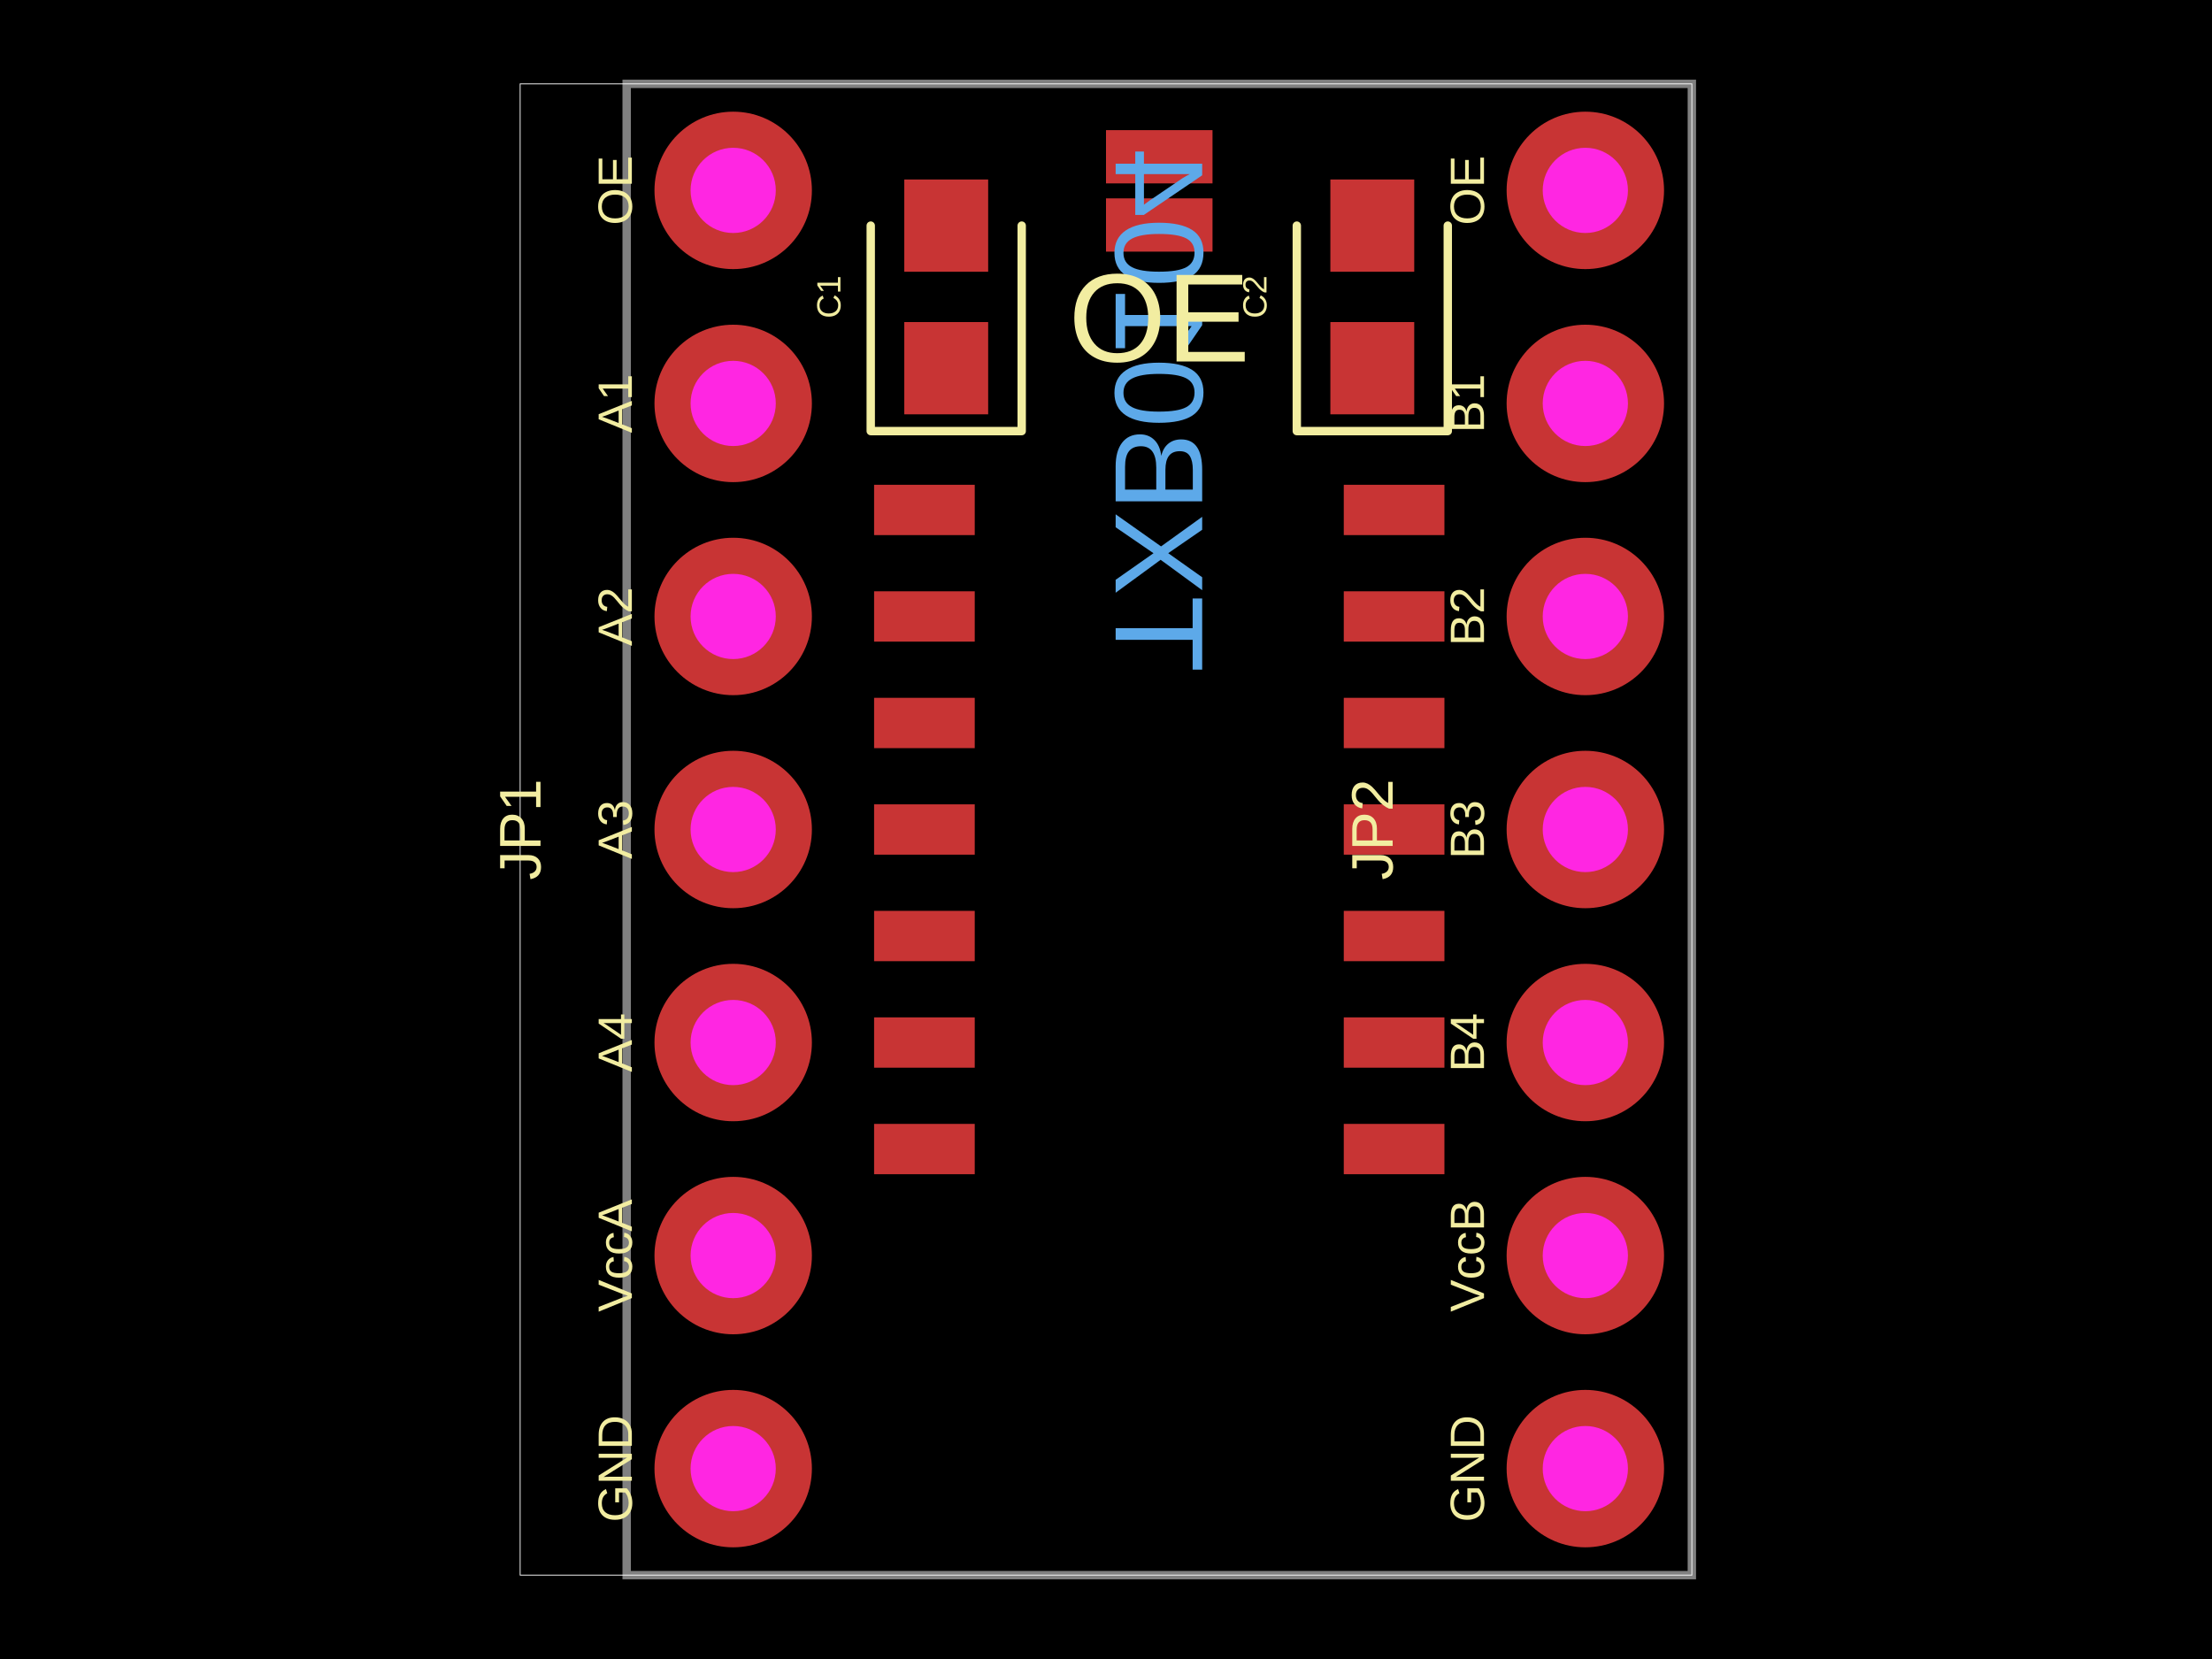
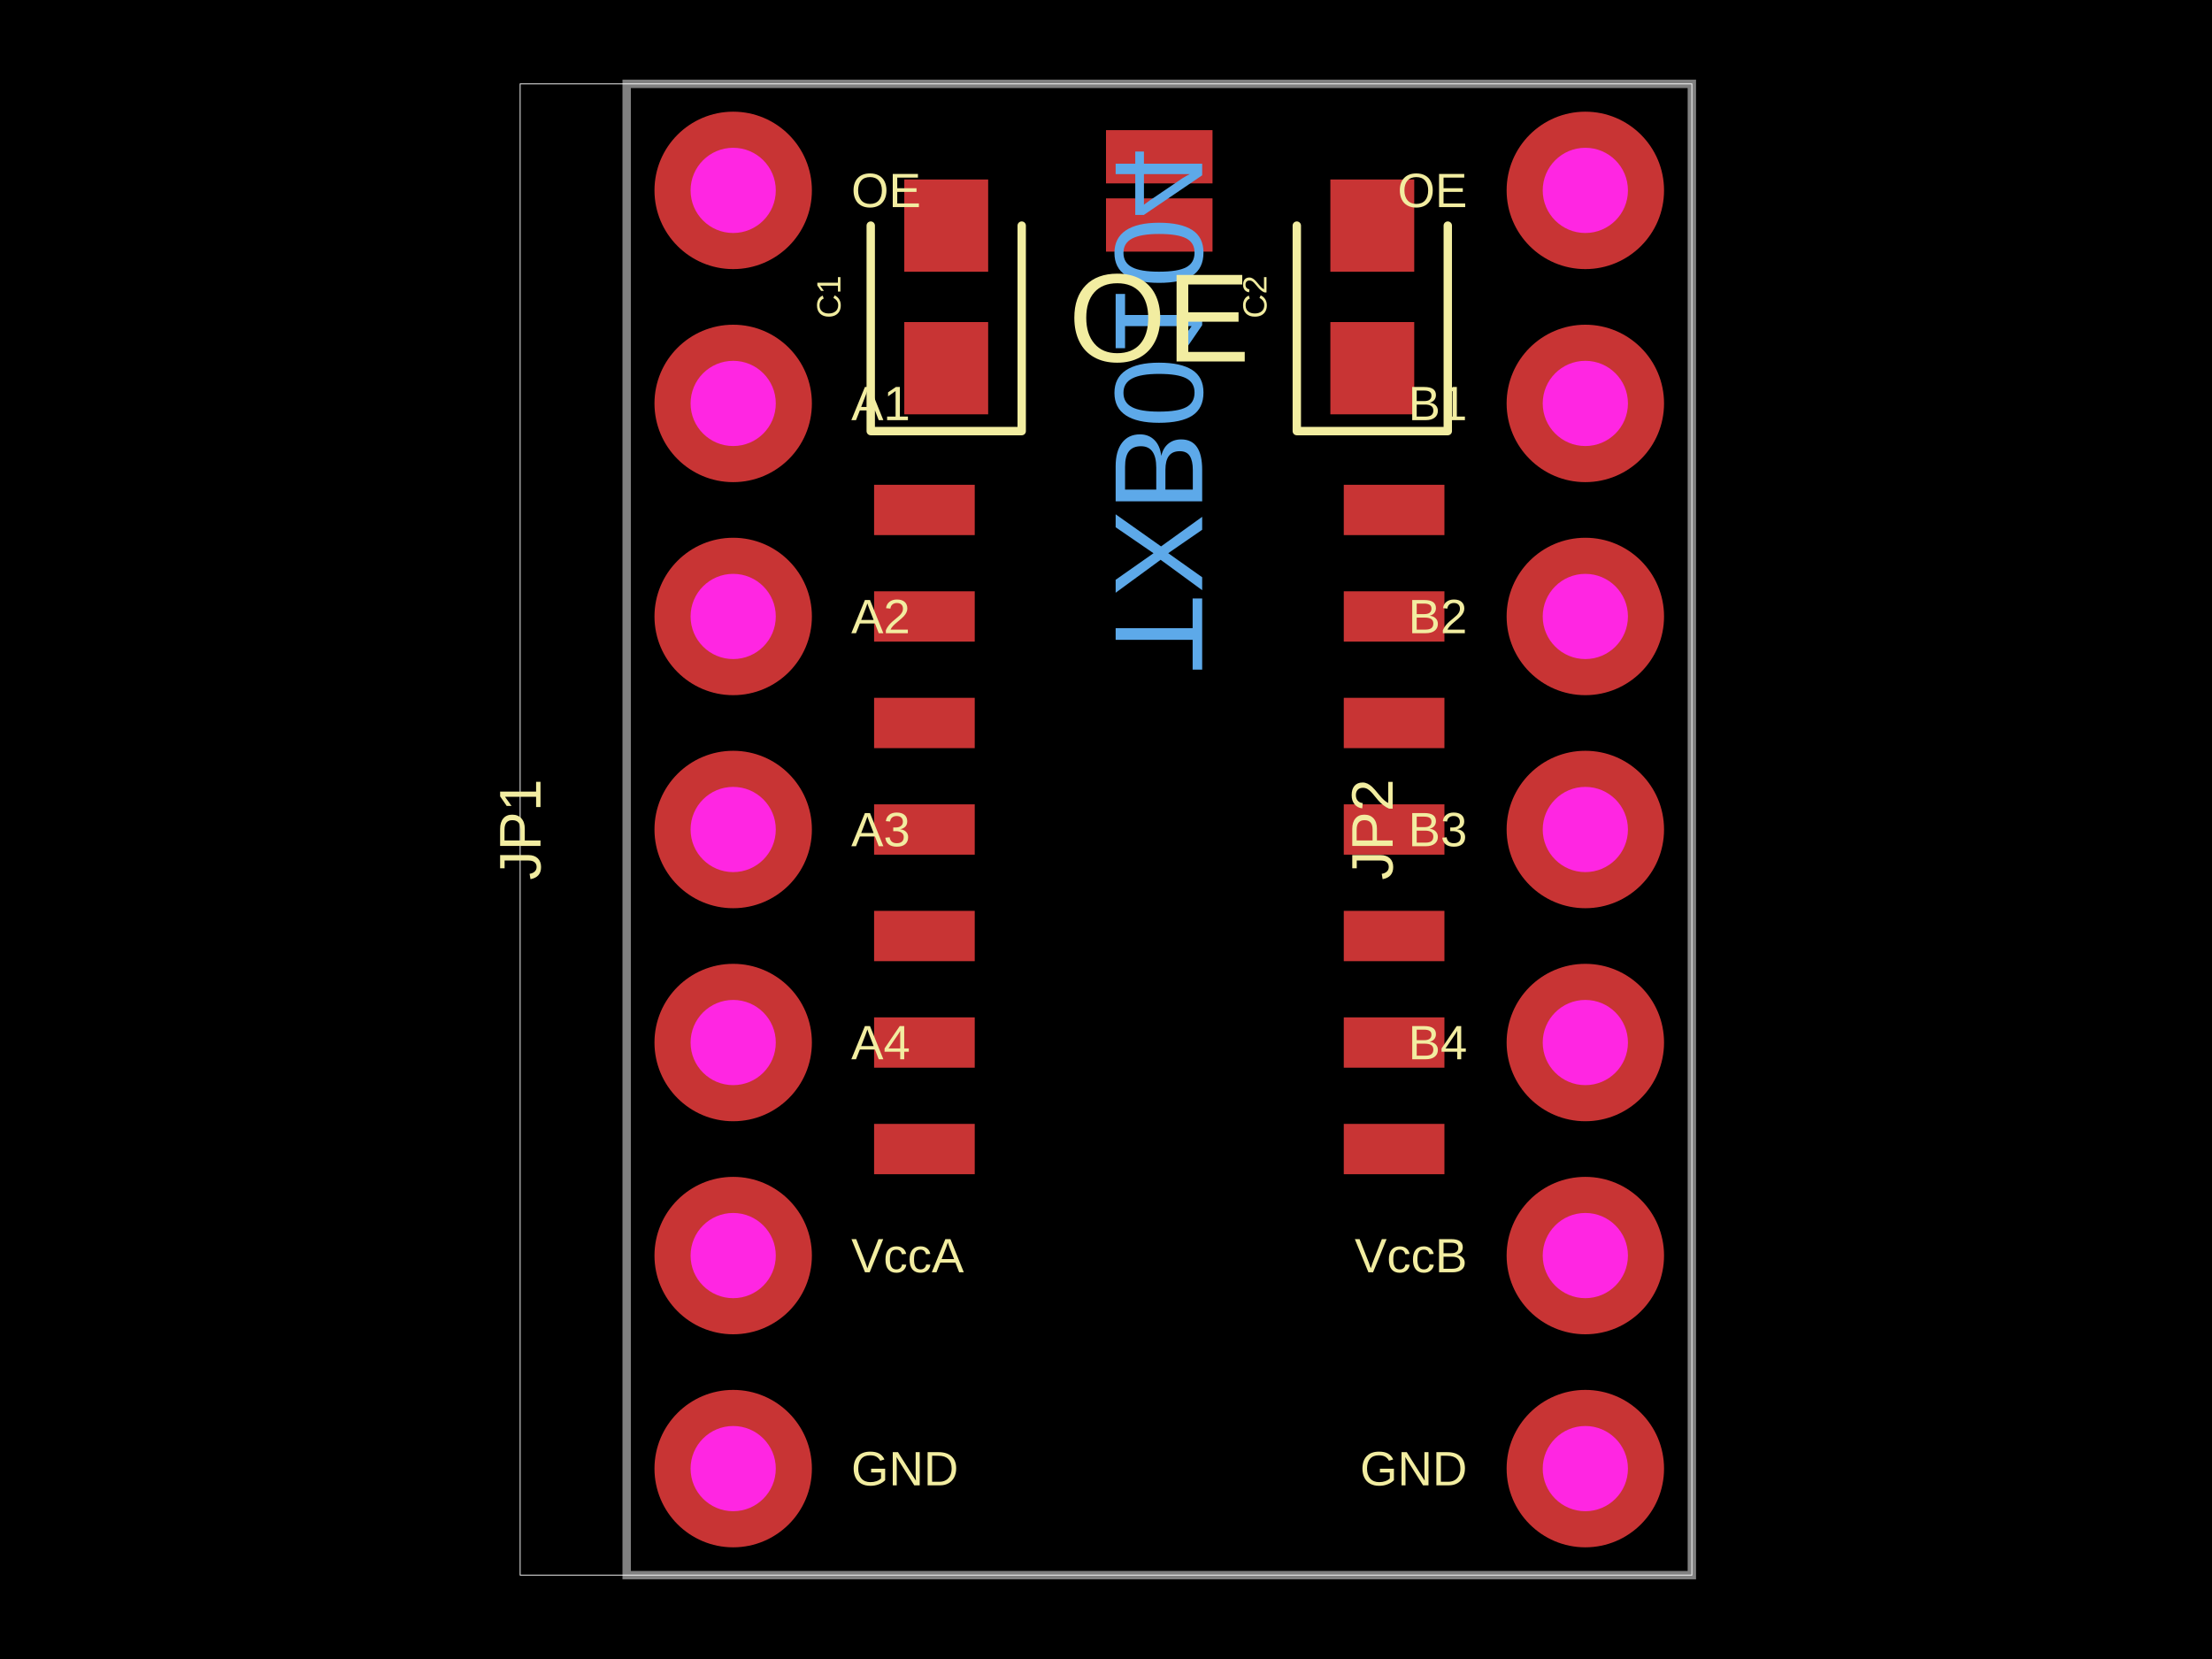
<svg xmlns="http://www.w3.org/2000/svg" width="800" height="600" data-software-used-string="@tscircuit/core@0.0.579">
  <style />
  <rect class="boundary" x="0" y="0" fill="#000" width="800" height="600" />
  <rect class="pcb-boundary" fill="none" stroke="#fff" stroke-width="0.3" x="188.119" y="30.334" width="423.761" height="539.333" />
  <path class="pcb-board" d="M 226.643 569.666 L 611.881 569.666 L 611.881 30.334 L 226.643 30.334 Z" fill="none" stroke="rgba(255, 255, 255, 0.5)" stroke-width="3.033" />
  <rect class="pcb-pad" fill="rgb(200, 52, 52)" x="316.127" y="175.329" width="36.4" height="18.2" data-layer="top" />
  <rect class="pcb-pad" fill="rgb(200, 52, 52)" x="316.127" y="213.852" width="36.4" height="18.2" data-layer="top" />
  <rect class="pcb-pad" fill="rgb(200, 52, 52)" x="316.127" y="252.376" width="36.4" height="18.2" data-layer="top" />
  <rect class="pcb-pad" fill="rgb(200, 52, 52)" x="316.127" y="290.9" width="36.4" height="18.2" data-layer="top" />
  <rect class="pcb-pad" fill="rgb(200, 52, 52)" x="316.127" y="329.424" width="36.4" height="18.2" data-layer="top" />
  <rect class="pcb-pad" fill="rgb(200, 52, 52)" x="316.127" y="367.947" width="36.4" height="18.2" data-layer="top" />
  <rect class="pcb-pad" fill="rgb(200, 52, 52)" x="316.127" y="406.471" width="36.4" height="18.2" data-layer="top" />
  <rect class="pcb-pad" fill="rgb(200, 52, 52)" x="485.996" y="406.471" width="36.4" height="18.2" data-layer="top" />
  <rect class="pcb-pad" fill="rgb(200, 52, 52)" x="485.996" y="367.947" width="36.4" height="18.2" data-layer="top" />
  <rect class="pcb-pad" fill="rgb(200, 52, 52)" x="485.996" y="329.424" width="36.4" height="18.2" data-layer="top" />
  <rect class="pcb-pad" fill="rgb(200, 52, 52)" x="485.996" y="290.9" width="36.4" height="18.2" data-layer="top" />
  <rect class="pcb-pad" fill="rgb(200, 52, 52)" x="485.996" y="252.376" width="36.4" height="18.2" data-layer="top" />
  <rect class="pcb-pad" fill="rgb(200, 52, 52)" x="485.996" y="213.852" width="36.4" height="18.2" data-layer="top" />
  <rect class="pcb-pad" fill="rgb(200, 52, 52)" x="485.996" y="175.329" width="36.4" height="18.2" data-layer="top" />
  <rect class="pcb-pad" fill="rgb(200, 52, 52)" x="400" y="47.066" width="38.524" height="19.262" data-layer="top" />
  <rect class="pcb-pad" fill="rgb(200, 52, 52)" x="400" y="71.745" width="38.524" height="19.262" data-layer="top" />
  <rect class="pcb-pad" fill="rgb(200, 52, 52)" x="327.048" y="116.481" width="30.334" height="33.367" data-layer="top" />
  <rect class="pcb-pad" fill="rgb(200, 52, 52)" x="327.048" y="64.914" width="30.334" height="33.367" data-layer="top" />
  <rect class="pcb-pad" fill="rgb(200, 52, 52)" x="481.143" y="116.481" width="30.334" height="33.367" data-layer="top" />
  <rect class="pcb-pad" fill="rgb(200, 52, 52)" x="481.143" y="64.914" width="30.334" height="33.367" data-layer="top" />
  <path class="pcb-silkscreen pcb-silkscreen-top" d="M 314.914 81.598 L 314.914 155.915 L 369.515 155.915 L 369.515 81.598" fill="none" stroke="#f2eda1" stroke-width="3.033" stroke-linecap="round" stroke-linejoin="round" data-pcb-component-id="pcb_component_4" data-pcb-silkscreen-path-id="pcb_silkscreen_path_0" />
  <path class="pcb-silkscreen pcb-silkscreen-top" d="M 469.009 81.598 L 469.009 155.915 L 523.61 155.915 L 523.61 81.598" fill="none" stroke="#f2eda1" stroke-width="3.033" stroke-linecap="round" stroke-linejoin="round" data-pcb-component-id="pcb_component_5" data-pcb-silkscreen-path-id="pcb_silkscreen_path_1" />
  <text x="0" y="0" dx="0" dy="0" fill="#5da9e9" font-family="Arial, sans-serif" font-size="45.501" text-anchor="middle" dominant-baseline="central" transform="matrix(-6.123233995736766e-17,-1,-1,6.123233995736766e-17,419.2619,148.3316)" class="pcb-silkscreen-text pcb-silkscreen-bottom" data-pcb-silkscreen-text-id="null" stroke="none">TXB0104</text>
  <text x="0" y="0" dx="0" dy="0" fill="#f2eda1" font-family="Arial, sans-serif" font-size="45.501" text-anchor="middle" dominant-baseline="central" transform="matrix(1,0,0,1,419.2619,114.9646)" class="pcb-silkscreen-text pcb-silkscreen-top" data-pcb-silkscreen-text-id="null" stroke="none">OE</text>
-   <text x="0" y="0" dx="0" dy="0" fill="#f2eda1" font-family="Arial, sans-serif" font-size="17.453" text-anchor="middle" dominant-baseline="central" transform="matrix(-1.8369701987210297e-16,-1,1,-1.8369701987210297e-16,222.4669,531.1426)" class="pcb-silkscreen-text pcb-silkscreen-top" data-pcb-silkscreen-text-id="pcb_component_1" stroke="none">GND</text>
-   <text x="0" y="0" dx="0" dy="0" fill="#f2eda1" font-family="Arial, sans-serif" font-size="17.453" text-anchor="middle" dominant-baseline="central" transform="matrix(-1.8369701987210297e-16,-1,1,-1.8369701987210297e-16,222.4669,454.095)" class="pcb-silkscreen-text pcb-silkscreen-top" data-pcb-silkscreen-text-id="pcb_component_1" stroke="none">VccA</text>
-   <text x="0" y="0" dx="0" dy="0" fill="#f2eda1" font-family="Arial, sans-serif" font-size="17.453" text-anchor="middle" dominant-baseline="central" transform="matrix(-1.8369701987210297e-16,-1,1,-1.8369701987210297e-16,222.4669,377.0475)" class="pcb-silkscreen-text pcb-silkscreen-top" data-pcb-silkscreen-text-id="pcb_component_1" stroke="none">A4</text>
-   <text x="0" y="0" dx="0" dy="0" fill="#f2eda1" font-family="Arial, sans-serif" font-size="17.453" text-anchor="middle" dominant-baseline="central" transform="matrix(-1.8369701987210297e-16,-1,1,-1.8369701987210297e-16,222.4669,300)" class="pcb-silkscreen-text pcb-silkscreen-top" data-pcb-silkscreen-text-id="pcb_component_1" stroke="none">A3</text>
-   <text x="0" y="0" dx="0" dy="0" fill="#f2eda1" font-family="Arial, sans-serif" font-size="17.453" text-anchor="middle" dominant-baseline="central" transform="matrix(-1.8369701987210297e-16,-1,1,-1.8369701987210297e-16,222.4669,222.9525)" class="pcb-silkscreen-text pcb-silkscreen-top" data-pcb-silkscreen-text-id="pcb_component_1" stroke="none">A2</text>
-   <text x="0" y="0" dx="0" dy="0" fill="#f2eda1" font-family="Arial, sans-serif" font-size="17.453" text-anchor="middle" dominant-baseline="central" transform="matrix(-1.8369701987210297e-16,-1,1,-1.8369701987210297e-16,222.4669,145.905)" class="pcb-silkscreen-text pcb-silkscreen-top" data-pcb-silkscreen-text-id="pcb_component_1" stroke="none">A1</text>
-   <text x="0" y="0" dx="0" dy="0" fill="#f2eda1" font-family="Arial, sans-serif" font-size="17.453" text-anchor="middle" dominant-baseline="central" transform="matrix(-1.8369701987210297e-16,-1,1,-1.8369701987210297e-16,222.4669,68.85743)" class="pcb-silkscreen-text pcb-silkscreen-top" data-pcb-silkscreen-text-id="pcb_component_1" stroke="none">OE</text>
+   <text x="0" y="0" dx="0" dy="0" fill="#f2eda1" font-family="Arial, sans-serif" font-size="17.453" text-anchor="start" dominant-baseline="central" transform="matrix(1,0,0,1,307.8668,531.1426)" class="pcb-silkscreen-text pcb-silkscreen-top" data-pcb-silkscreen-text-id="pcb_component_1" stroke="none">GND</text>
+   <text x="0" y="0" dx="0" dy="0" fill="#f2eda1" font-family="Arial, sans-serif" font-size="17.453" text-anchor="start" dominant-baseline="central" transform="matrix(1,0,0,1,307.8668,454.095)" class="pcb-silkscreen-text pcb-silkscreen-top" data-pcb-silkscreen-text-id="pcb_component_1" stroke="none">VccA</text>
+   <text x="0" y="0" dx="0" dy="0" fill="#f2eda1" font-family="Arial, sans-serif" font-size="17.453" text-anchor="start" dominant-baseline="central" transform="matrix(1,0,0,1,307.8668,377.0475)" class="pcb-silkscreen-text pcb-silkscreen-top" data-pcb-silkscreen-text-id="pcb_component_1" stroke="none">A4</text>
+   <text x="0" y="0" dx="0" dy="0" fill="#f2eda1" font-family="Arial, sans-serif" font-size="17.453" text-anchor="start" dominant-baseline="central" transform="matrix(1,0,0,1,307.8668,300)" class="pcb-silkscreen-text pcb-silkscreen-top" data-pcb-silkscreen-text-id="pcb_component_1" stroke="none">A3</text>
+   <text x="0" y="0" dx="0" dy="0" fill="#f2eda1" font-family="Arial, sans-serif" font-size="17.453" text-anchor="start" dominant-baseline="central" transform="matrix(1,0,0,1,307.8668,222.9525)" class="pcb-silkscreen-text pcb-silkscreen-top" data-pcb-silkscreen-text-id="pcb_component_1" stroke="none">A2</text>
+   <text x="0" y="0" dx="0" dy="0" fill="#f2eda1" font-family="Arial, sans-serif" font-size="17.453" text-anchor="start" dominant-baseline="central" transform="matrix(1,0,0,1,307.8668,145.905)" class="pcb-silkscreen-text pcb-silkscreen-top" data-pcb-silkscreen-text-id="pcb_component_1" stroke="none">A1</text>
+   <text x="0" y="0" dx="0" dy="0" fill="#f2eda1" font-family="Arial, sans-serif" font-size="17.453" text-anchor="start" dominant-baseline="central" transform="matrix(1,0,0,1,307.8668,68.85743)" class="pcb-silkscreen-text pcb-silkscreen-top" data-pcb-silkscreen-text-id="pcb_component_1" stroke="none">OE</text>
  <text x="0" y="0" dx="0" dy="0" fill="#f2eda1" font-family="Arial, sans-serif" font-size="21.234" text-anchor="middle" dominant-baseline="central" transform="matrix(-1.8369701987210297e-16,-1,1,-1.8369701987210297e-16,188.1193,300)" class="pcb-silkscreen-text pcb-silkscreen-top" data-pcb-silkscreen-text-id="pcb_component_1" stroke="none">JP1</text>
-   <text x="0" y="0" dx="0" dy="0" fill="#f2eda1" font-family="Arial, sans-serif" font-size="17.453" text-anchor="middle" dominant-baseline="central" transform="matrix(-1.8369701987210297e-16,-1,1,-1.8369701987210297e-16,530.657,531.1426)" class="pcb-silkscreen-text pcb-silkscreen-top" data-pcb-silkscreen-text-id="pcb_component_3" stroke="none">GND</text>
-   <text x="0" y="0" dx="0" dy="0" fill="#f2eda1" font-family="Arial, sans-serif" font-size="17.453" text-anchor="middle" dominant-baseline="central" transform="matrix(-1.8369701987210297e-16,-1,1,-1.8369701987210297e-16,530.657,454.095)" class="pcb-silkscreen-text pcb-silkscreen-top" data-pcb-silkscreen-text-id="pcb_component_3" stroke="none">VccB</text>
-   <text x="0" y="0" dx="0" dy="0" fill="#f2eda1" font-family="Arial, sans-serif" font-size="17.453" text-anchor="middle" dominant-baseline="central" transform="matrix(-1.8369701987210297e-16,-1,1,-1.8369701987210297e-16,530.657,377.0475)" class="pcb-silkscreen-text pcb-silkscreen-top" data-pcb-silkscreen-text-id="pcb_component_3" stroke="none">B4</text>
-   <text x="0" y="0" dx="0" dy="0" fill="#f2eda1" font-family="Arial, sans-serif" font-size="17.453" text-anchor="middle" dominant-baseline="central" transform="matrix(-1.8369701987210297e-16,-1,1,-1.8369701987210297e-16,530.657,300)" class="pcb-silkscreen-text pcb-silkscreen-top" data-pcb-silkscreen-text-id="pcb_component_3" stroke="none">B3</text>
-   <text x="0" y="0" dx="0" dy="0" fill="#f2eda1" font-family="Arial, sans-serif" font-size="17.453" text-anchor="middle" dominant-baseline="central" transform="matrix(-1.8369701987210297e-16,-1,1,-1.8369701987210297e-16,530.657,222.9525)" class="pcb-silkscreen-text pcb-silkscreen-top" data-pcb-silkscreen-text-id="pcb_component_3" stroke="none">B2</text>
-   <text x="0" y="0" dx="0" dy="0" fill="#f2eda1" font-family="Arial, sans-serif" font-size="17.453" text-anchor="middle" dominant-baseline="central" transform="matrix(-1.8369701987210297e-16,-1,1,-1.8369701987210297e-16,530.657,145.905)" class="pcb-silkscreen-text pcb-silkscreen-top" data-pcb-silkscreen-text-id="pcb_component_3" stroke="none">B1</text>
-   <text x="0" y="0" dx="0" dy="0" fill="#f2eda1" font-family="Arial, sans-serif" font-size="17.453" text-anchor="middle" dominant-baseline="central" transform="matrix(-1.8369701987210297e-16,-1,1,-1.8369701987210297e-16,530.657,68.85743)" class="pcb-silkscreen-text pcb-silkscreen-top" data-pcb-silkscreen-text-id="pcb_component_3" stroke="none">OE</text>
+   <text x="0" y="0" dx="0" dy="0" fill="#f2eda1" font-family="Arial, sans-serif" font-size="17.453" text-anchor="end" dominant-baseline="central" transform="matrix(1,0,0,1,530.657,531.1426)" class="pcb-silkscreen-text pcb-silkscreen-top" data-pcb-silkscreen-text-id="pcb_component_3" stroke="none">GND</text>
+   <text x="0" y="0" dx="0" dy="0" fill="#f2eda1" font-family="Arial, sans-serif" font-size="17.453" text-anchor="end" dominant-baseline="central" transform="matrix(1,0,0,1,530.657,454.095)" class="pcb-silkscreen-text pcb-silkscreen-top" data-pcb-silkscreen-text-id="pcb_component_3" stroke="none">VccB</text>
+   <text x="0" y="0" dx="0" dy="0" fill="#f2eda1" font-family="Arial, sans-serif" font-size="17.453" text-anchor="end" dominant-baseline="central" transform="matrix(1,0,0,1,530.657,377.0475)" class="pcb-silkscreen-text pcb-silkscreen-top" data-pcb-silkscreen-text-id="pcb_component_3" stroke="none">B4</text>
+   <text x="0" y="0" dx="0" dy="0" fill="#f2eda1" font-family="Arial, sans-serif" font-size="17.453" text-anchor="end" dominant-baseline="central" transform="matrix(1,0,0,1,530.657,300)" class="pcb-silkscreen-text pcb-silkscreen-top" data-pcb-silkscreen-text-id="pcb_component_3" stroke="none">B3</text>
+   <text x="0" y="0" dx="0" dy="0" fill="#f2eda1" font-family="Arial, sans-serif" font-size="17.453" text-anchor="end" dominant-baseline="central" transform="matrix(1,0,0,1,530.657,222.9525)" class="pcb-silkscreen-text pcb-silkscreen-top" data-pcb-silkscreen-text-id="pcb_component_3" stroke="none">B2</text>
+   <text x="0" y="0" dx="0" dy="0" fill="#f2eda1" font-family="Arial, sans-serif" font-size="17.453" text-anchor="end" dominant-baseline="central" transform="matrix(1,0,0,1,530.657,145.905)" class="pcb-silkscreen-text pcb-silkscreen-top" data-pcb-silkscreen-text-id="pcb_component_3" stroke="none">B1</text>
+   <text x="0" y="0" dx="0" dy="0" fill="#f2eda1" font-family="Arial, sans-serif" font-size="17.453" text-anchor="end" dominant-baseline="central" transform="matrix(1,0,0,1,530.657,68.85743)" class="pcb-silkscreen-text pcb-silkscreen-top" data-pcb-silkscreen-text-id="pcb_component_3" stroke="none">OE</text>
  <text x="0" y="0" dx="0" dy="0" fill="#f2eda1" font-family="Arial, sans-serif" font-size="21.234" text-anchor="middle" dominant-baseline="central" transform="matrix(-1.8369701987210297e-16,-1,1,-1.8369701987210297e-16,496.3094,300)" class="pcb-silkscreen-text pcb-silkscreen-top" data-pcb-silkscreen-text-id="pcb_component_3" stroke="none">JP2</text>
  <text x="0" y="0" dx="0" dy="0" fill="#f2eda1" font-family="Arial, sans-serif" font-size="12.133" text-anchor="middle" dominant-baseline="central" transform="matrix(-1.8369701987210297e-16,-1,1,-1.8369701987210297e-16,299.7472,107.3812)" class="pcb-silkscreen-text pcb-silkscreen-top" data-pcb-silkscreen-text-id="pcb_component_4" stroke="none">C1</text>
  <text x="0" y="0" dx="0" dy="0" fill="#f2eda1" font-family="Arial, sans-serif" font-size="12.133" text-anchor="middle" dominant-baseline="central" transform="matrix(-1.8369701987210297e-16,-1,1,-1.8369701987210297e-16,453.8423,107.3812)" class="pcb-silkscreen-text pcb-silkscreen-top" data-pcb-silkscreen-text-id="pcb_component_5" stroke="none">C2</text>
  <g>
    <circle class="pcb-hole-outer" fill="rgb(200, 52, 52)" cx="265.167" cy="531.143" r="28.467" />
    <circle class="pcb-hole-inner" fill="#FF26E2" cx="265.167" cy="531.143" r="15.41" />
  </g>
  <g>
    <circle class="pcb-hole-outer" fill="rgb(200, 52, 52)" cx="265.167" cy="454.095" r="28.467" />
    <circle class="pcb-hole-inner" fill="#FF26E2" cx="265.167" cy="454.095" r="15.41" />
  </g>
  <g>
    <circle class="pcb-hole-outer" fill="rgb(200, 52, 52)" cx="265.167" cy="377.048" r="28.467" />
    <circle class="pcb-hole-inner" fill="#FF26E2" cx="265.167" cy="377.048" r="15.41" />
  </g>
  <g>
    <circle class="pcb-hole-outer" fill="rgb(200, 52, 52)" cx="265.167" cy="300" r="28.467" />
    <circle class="pcb-hole-inner" fill="#FF26E2" cx="265.167" cy="300" r="15.41" />
  </g>
  <g>
    <circle class="pcb-hole-outer" fill="rgb(200, 52, 52)" cx="265.167" cy="222.952" r="28.467" />
    <circle class="pcb-hole-inner" fill="#FF26E2" cx="265.167" cy="222.952" r="15.41" />
  </g>
  <g>
    <circle class="pcb-hole-outer" fill="rgb(200, 52, 52)" cx="265.167" cy="145.905" r="28.467" />
    <circle class="pcb-hole-inner" fill="#FF26E2" cx="265.167" cy="145.905" r="15.41" />
  </g>
  <g>
    <circle class="pcb-hole-outer" fill="rgb(200, 52, 52)" cx="265.167" cy="68.857" r="28.467" />
    <circle class="pcb-hole-inner" fill="#FF26E2" cx="265.167" cy="68.857" r="15.41" />
  </g>
  <g>
    <circle class="pcb-hole-outer" fill="rgb(200, 52, 52)" cx="573.357" cy="531.143" r="28.467" />
    <circle class="pcb-hole-inner" fill="#FF26E2" cx="573.357" cy="531.143" r="15.41" />
  </g>
  <g>
    <circle class="pcb-hole-outer" fill="rgb(200, 52, 52)" cx="573.357" cy="454.095" r="28.467" />
    <circle class="pcb-hole-inner" fill="#FF26E2" cx="573.357" cy="454.095" r="15.41" />
  </g>
  <g>
    <circle class="pcb-hole-outer" fill="rgb(200, 52, 52)" cx="573.357" cy="377.048" r="28.467" />
    <circle class="pcb-hole-inner" fill="#FF26E2" cx="573.357" cy="377.048" r="15.41" />
  </g>
  <g>
    <circle class="pcb-hole-outer" fill="rgb(200, 52, 52)" cx="573.357" cy="300" r="28.467" />
    <circle class="pcb-hole-inner" fill="#FF26E2" cx="573.357" cy="300" r="15.41" />
  </g>
  <g>
    <circle class="pcb-hole-outer" fill="rgb(200, 52, 52)" cx="573.357" cy="222.952" r="28.467" />
    <circle class="pcb-hole-inner" fill="#FF26E2" cx="573.357" cy="222.952" r="15.41" />
  </g>
  <g>
    <circle class="pcb-hole-outer" fill="rgb(200, 52, 52)" cx="573.357" cy="145.905" r="28.467" />
    <circle class="pcb-hole-inner" fill="#FF26E2" cx="573.357" cy="145.905" r="15.41" />
  </g>
  <g>
    <circle class="pcb-hole-outer" fill="rgb(200, 52, 52)" cx="573.357" cy="68.857" r="28.467" />
    <circle class="pcb-hole-inner" fill="#FF26E2" cx="573.357" cy="68.857" r="15.41" />
  </g>
</svg>
